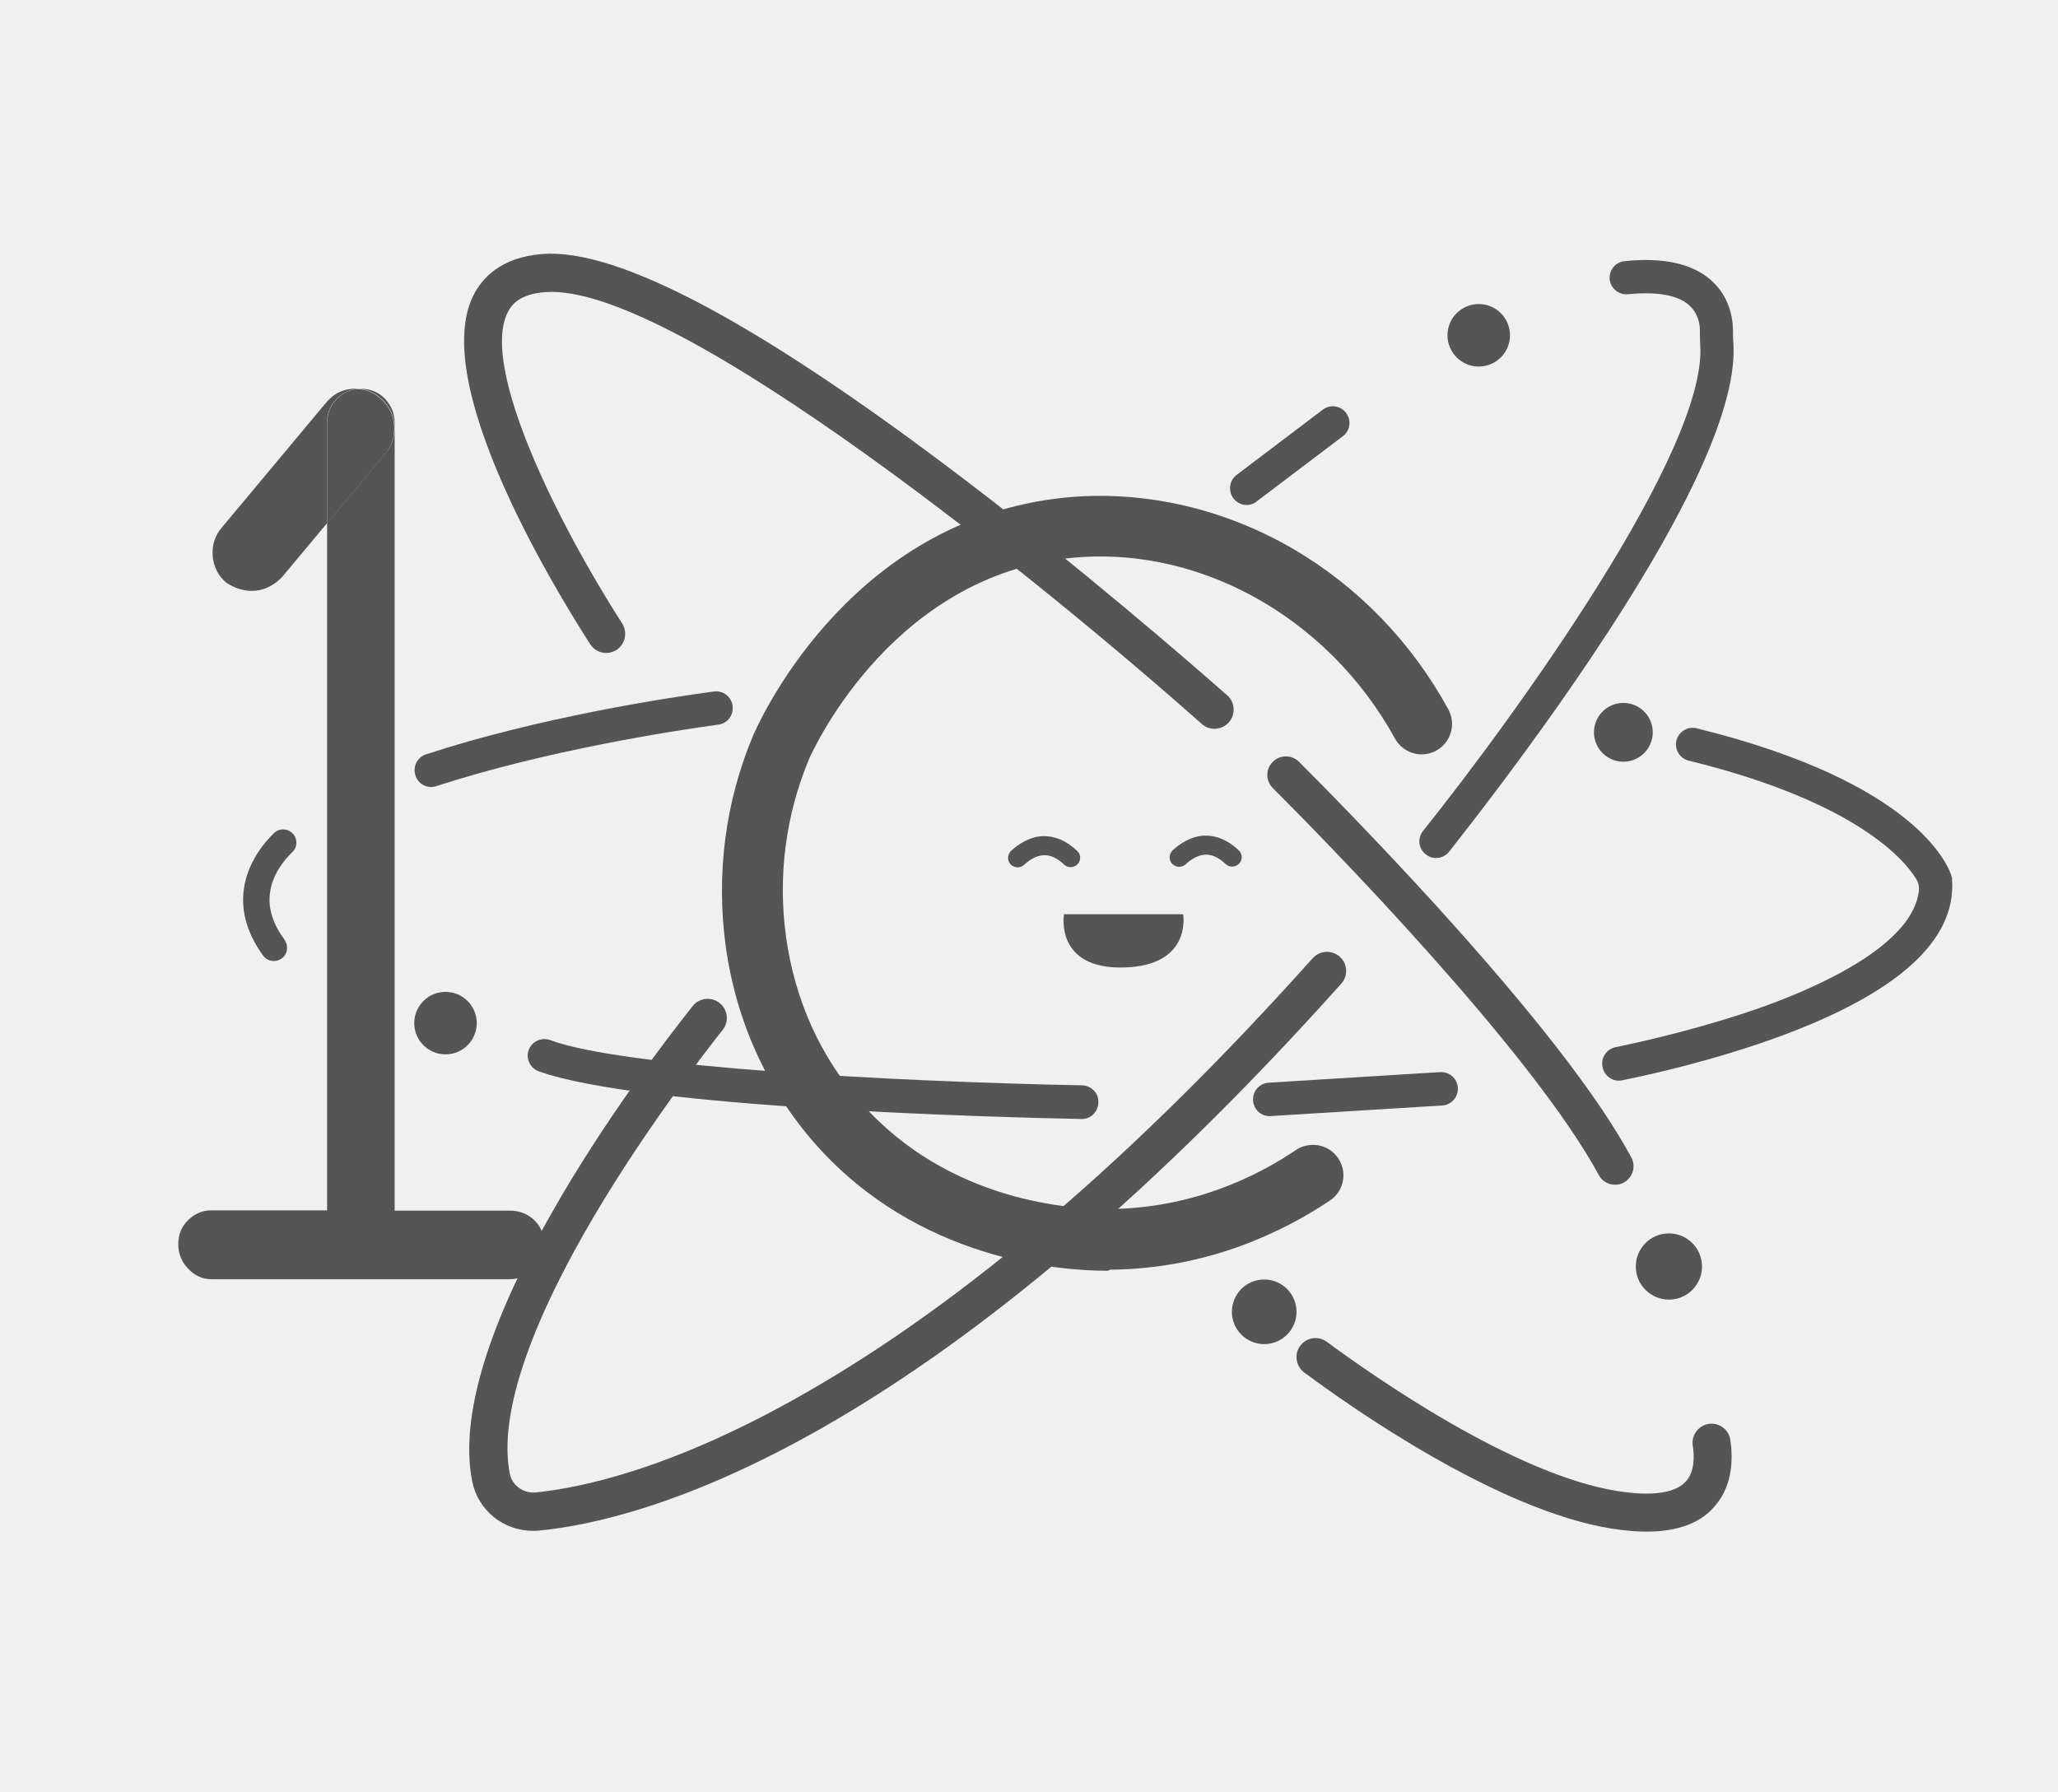
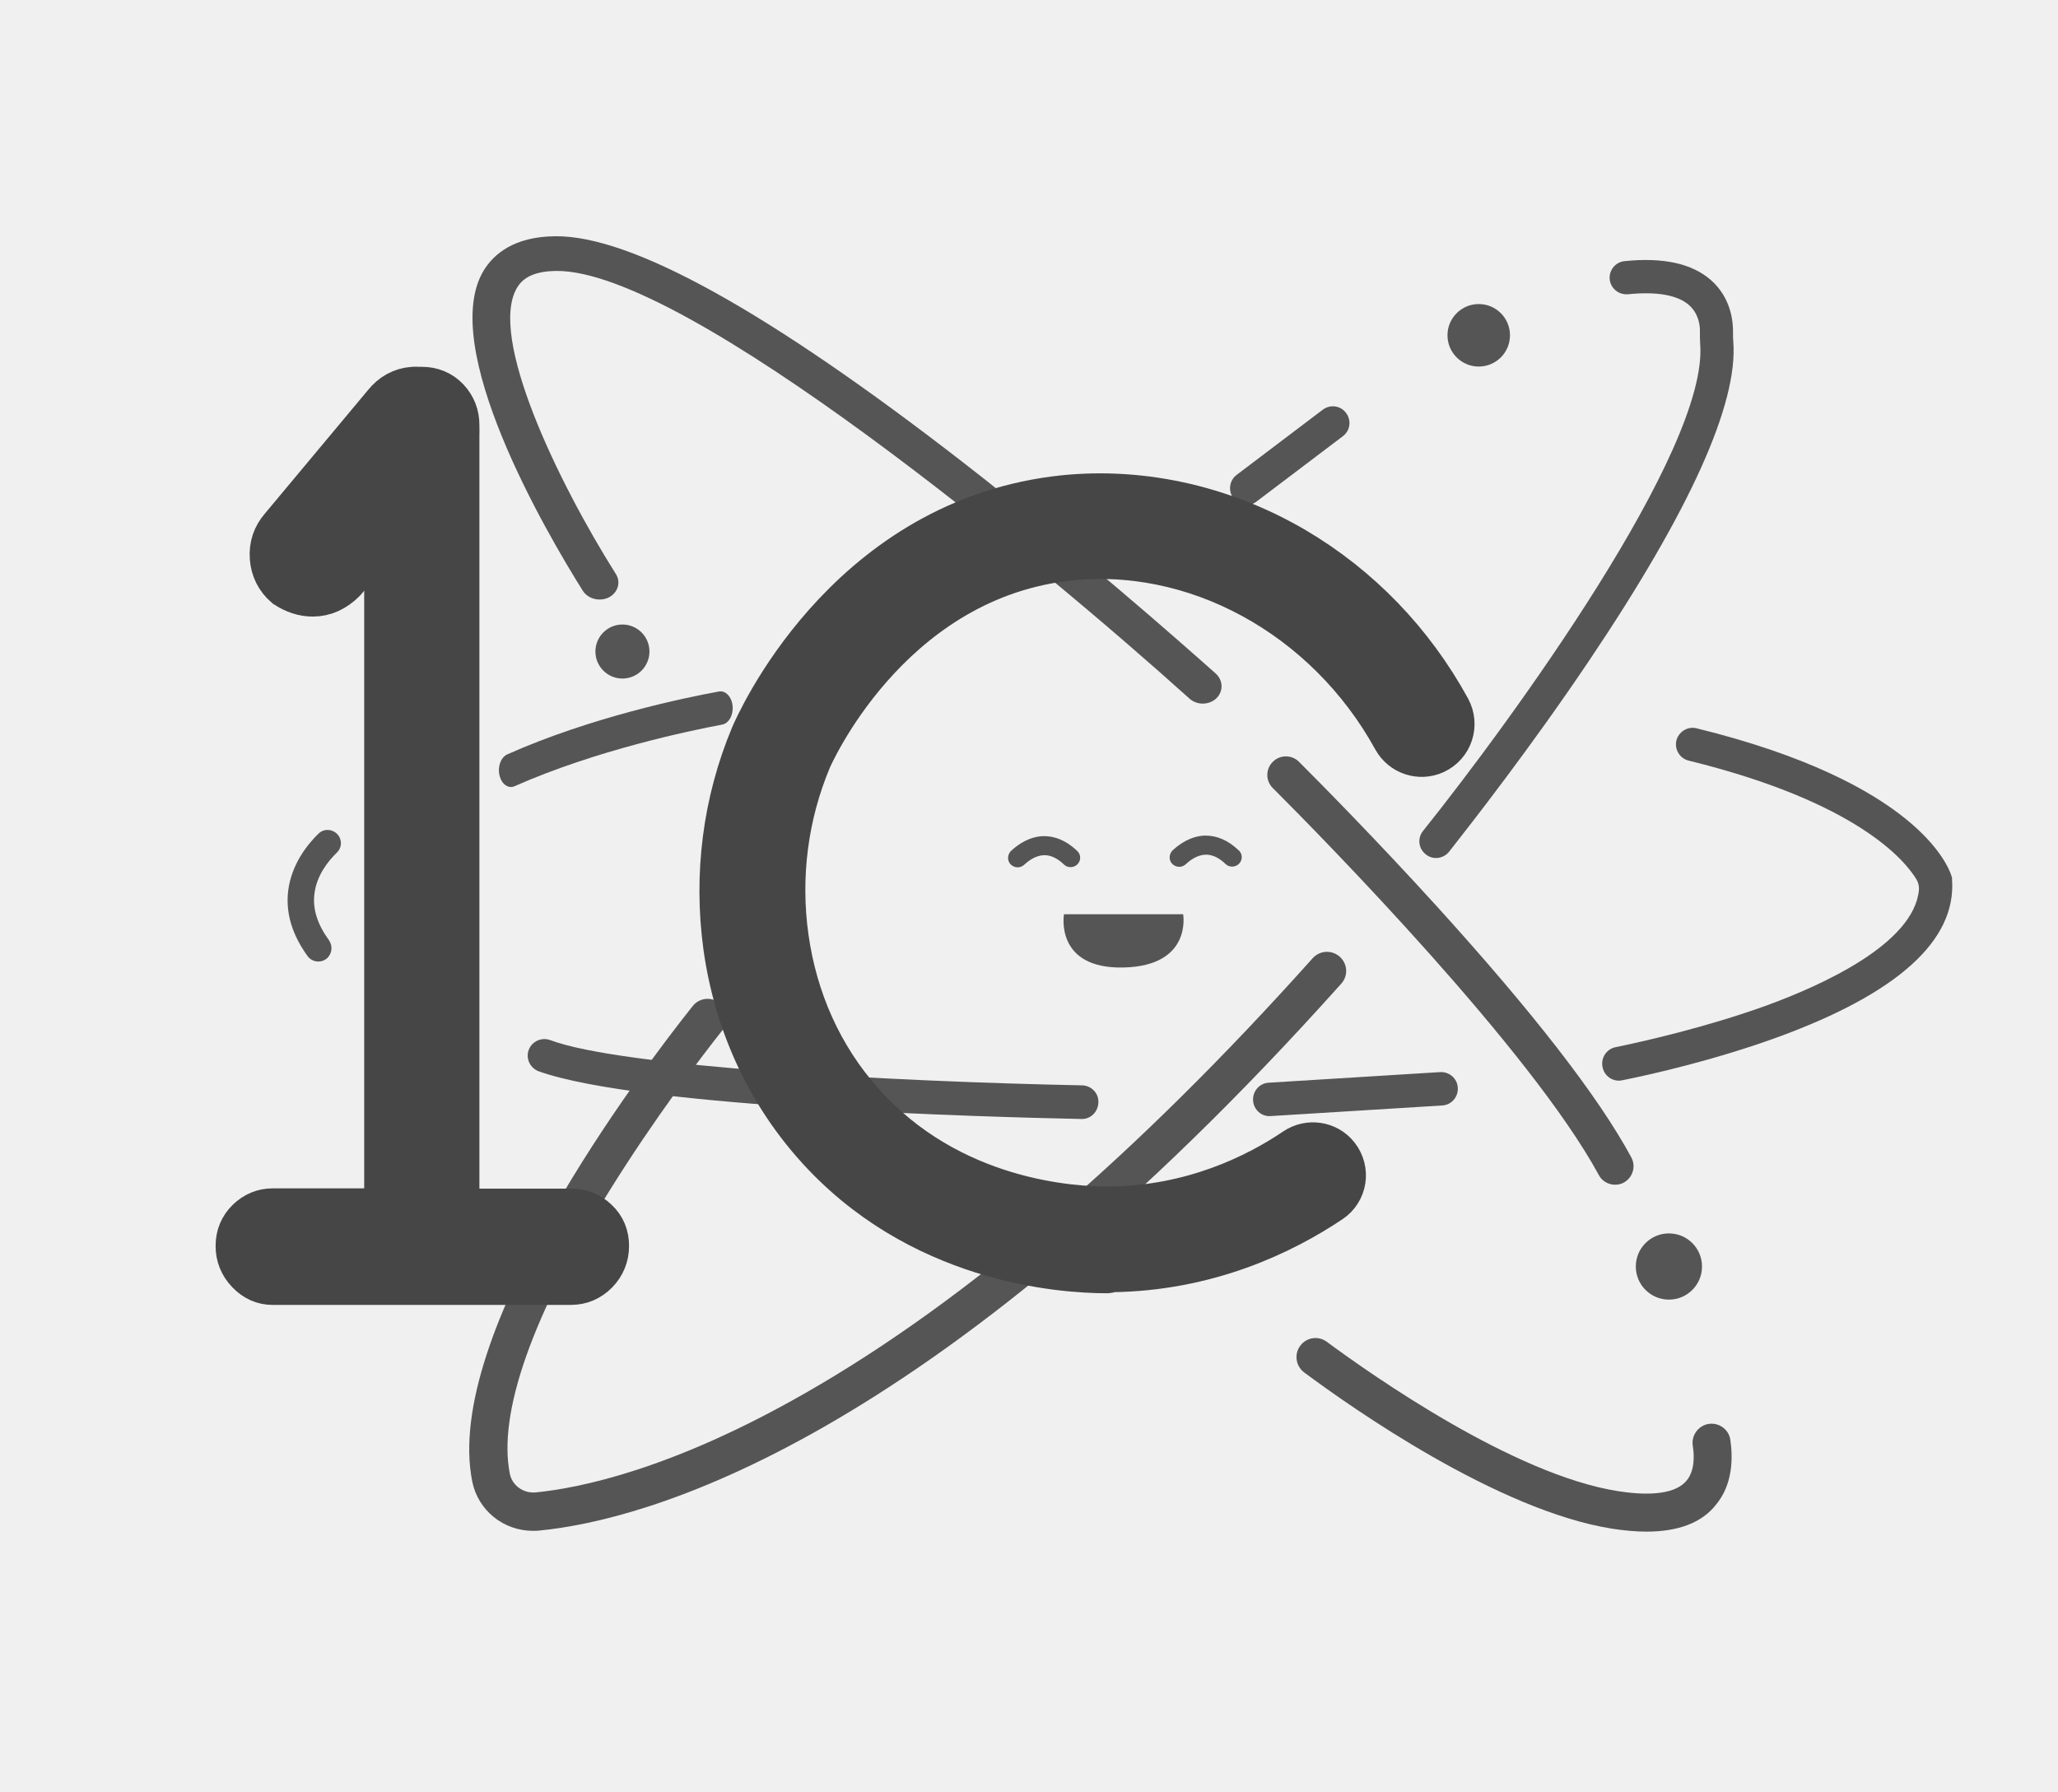
<svg xmlns="http://www.w3.org/2000/svg" version="1.1" id="Capa_2" x="0px" y="0px" viewBox="0 0 777 676.5" style="enable-background:new 0 0 777 676.5;" xml:space="preserve">
  <style type="text/css">
	.st0{fill:#555555;}
- 	.st1{fill:#FFFFFF;}
+ 	.st1{fill:#464646;stroke:#464646;stroke-width:18;stroke-miterlimit:10;}
+ 	.st2{fill:#464646;stroke:#464646;stroke-width:17;stroke-miterlimit:10;}
+ 	.st3{fill:#FFFFFF;}
</style>
-   <path class="st0" d="M463.9,272.8c-2.6,2.9-7.2,3.2-10.1,0.6c-57.3-50.9-199-166.8-247.9-163.1c-9.8,0.7-12.8,4.8-14.3,7.8  c-10.3,21.1,19.7,80.6,43.3,117.3c2.1,3.3,1.2,7.7-2,9.9l0,0c-3.4,2.3-7.9,1.3-10.1-2.1c-15-23.4-60.2-98.5-44.2-131.4  c3.2-6.6,10.4-14.7,26.2-15.9c28.6-2.2,81.9,26.3,158.5,84.5c45.3,34.4,85.8,69.6,100.1,82.2C466.3,265.2,466.6,269.8,463.9,272.8  L463.9,272.8z" />
+   <path class="st0" d="M459.1,263.8c-2.8,2.5-7.3,2.5-10.1-0.1c-54.6-49.2-190-161.9-239-161.4c-9.8,0.1-13.1,3.6-14.7,6.2  c-11.3,18.4,15.5,73.8,37.2,108.2c2,3.1,0.8,7-2.5,8.8l0,0c-3.5,1.8-8,0.7-10-2.5c-13.8-22-54.9-92.3-37.3-121  c3.6-5.8,11.1-12.7,27-12.8c28.7-0.3,80.4,28.4,153.8,85.3c43.4,33.7,82,67.8,95.6,79.9C461.9,257.1,461.9,261.2,459.1,263.8  L459.1,263.8z" />
  <path class="st0" d="M621.6,578.3c-4,0-8.3-0.4-12.9-1.1c-43.1-6.8-98.3-45.6-116.3-59c-3.2-2.4-3.9-7-1.4-10.2l0,0  c2.4-3.1,6.8-3.7,9.9-1.4c17.2,12.7,70.5,50.2,109.9,56.4c13.2,2.1,22.2,0.7,26-4c2.9-3.5,3-8.9,2.3-13.2c-0.5-3.4,1.5-6.6,4.6-7.8  l0,0c4.3-1.6,9,1.2,9.6,5.7c1,6.9,0.9,16.8-5.4,24.4C642.6,574.9,633.7,578.3,621.6,578.3z" />
  <path class="st0" d="M201.2,578c-11.1,0-20.7-7.7-22.9-18.6c-11.2-55.9,63.3-154.5,83.2-179.5c2.5-3.2,7.1-3.7,10.3-1.1l0,0  c3,2.5,3.5,6.9,1.1,10c-8.1,10.2-25.9,33.6-42.8,60.8c-29.2,47.1-42.2,84.1-37.6,106.9c0.9,4.4,5.1,7.4,9.7,7  c16.4-1.6,51.4-8.6,102-37.6c60.7-34.7,125-89.9,191.4-164.1c2.7-3,7.2-3.2,10.2-0.6l0,0c3,2.7,3.3,7.2,0.6,10.2  C349.9,546.3,242.7,574.1,203.6,577.9C202.8,578,202,578,201.2,578z" />
  <path class="st0" d="M605,402.7L605,402.7c-0.6-3.4,1.6-6.6,4.9-7.3c10.7-2.2,34.2-7.5,57.2-15.8c21-7.7,55.5-23.3,57.4-43.6  c0.1-1.4-0.2-2.7-0.9-3.9c-4.2-7-22.1-29.2-86-44.9c-3.4-0.8-5.4-4.2-4.7-7.5v0c0.8-3.4,4.3-5.6,7.7-4.7  c83.4,20.5,95.1,52.2,96.2,55.8l0.2,0.7l0,0.7c1.6,22.9-20.6,42.9-65.8,59.4c-23.9,8.7-47.8,14.1-58.8,16.3  C609,408.6,605.6,406.3,605,402.7z" />
  <path class="st0" d="M408.3,422.5c-34.1-0.7-166.3-4.2-204.9-18c-3.8-1.4-5.4-6-3.1-9.4h0c1.6-2.4,4.7-3.4,7.4-2.4  c27,10.2,130.3,15.7,200.9,17.1c3.4,0.1,6.2,2.9,6.1,6.3l0,0.1C414.6,419.9,411.7,422.6,408.3,422.5z" />
-   <path class="st0" d="M276.6,266.6L276.6,266.6c-0.4-3.5-3.6-6-7.1-5.5c-17.3,2.3-65.8,9.7-108.6,23.7c-3.5,1.1-5.3,5-3.9,8.4l0,0  c1.2,3.1,4.6,4.7,7.8,3.6c41.5-13.5,89.6-20.9,106.4-23.2C274.6,273.2,277,270.1,276.6,266.6z" />
+   <path class="st0" d="M276.6,266.6L276.6,266.6c-0.3-3.5-2.7-6-5.2-5.5c-12.7,2.3-48.4,9.7-79.8,23.7c-2.6,1.1-3.9,5-2.9,8.4l0,0  c0.9,3.1,3.4,4.7,5.7,3.6c30.5-13.5,65.9-20.9,78.2-23.2C275.1,273.2,276.9,270.1,276.6,266.6z" />
  <path class="st0" d="M473.1,415.5L473.1,415.5c-0.2-3.5,2.4-6.5,5.9-6.7l64.7-4c3.5-0.2,6.5,2.4,6.7,5.9l0,0  c0.2,3.5-2.4,6.5-5.9,6.7l-64.7,4C476.3,421.7,473.3,419,473.1,415.5z" />
  <path class="st0" d="M538.2,322.5L538.2,322.5c-2.7-2.2-3.1-6.1-0.9-8.8c33.6-42,107.8-144,104.6-183.8c-0.1-1.4-0.1-2.9-0.1-4.5  c0.1-2.4-0.4-6.9-4.1-10.2c-4.3-3.8-12.2-5.2-23-4.1c-3.3,0.3-6.3-1.9-6.9-5.2l0,0c-0.6-3.6,2-7,5.6-7.3c14.5-1.5,25.4,0.9,32.5,7.1  c7.9,6.9,8.5,16.3,8.4,20.1c0,1.2,0,2.2,0.1,3.1c1.9,23.5-16.4,64-54.4,120.5c-21.7,32.3-44.1,61-52.9,72.2  C544.9,324.3,540.9,324.8,538.2,322.5z" />
  <path class="st0" d="M465.7,188.2L465.7,188.2c-2.1-2.8-1.6-6.8,1.2-8.9l32.5-24.6c2.8-2.1,6.7-1.6,8.8,1.2l0,0  c2.1,2.8,1.6,6.7-1.2,8.8l-32.5,24.6C471.8,191.5,467.9,191,465.7,188.2z" />
-   <circle class="st0" cx="477.3" cy="495.3" r="12.2" />
-   <circle class="st0" cx="168.2" cy="386.3" r="11.8" />
-   <circle class="st0" cx="612.9" cy="276.5" r="11.1" />
  <circle class="st0" cx="558.3" cy="126.6" r="11.8" />
  <path class="st0" d="M406.5,326.6c-1.4,1.1-3.4,1.1-4.7-0.1c-2.6-2.5-5.2-3.7-7.7-3.6c-3,0.1-5.7,2-7.4,3.6  c-1.3,1.2-3.2,1.3-4.6,0.3l0,0c-1.9-1.3-2-4-0.3-5.6c2.6-2.4,6.8-5.3,12-5.5c4.5-0.1,8.8,1.7,12.8,5.5  C408.3,322.7,408.2,325.2,406.5,326.6L406.5,326.6z" />
  <path class="st0" d="M467.5,326.4c-1.4,1.1-3.4,1.1-4.7-0.1c-2.6-2.5-5.2-3.7-7.7-3.6c-3,0.1-5.7,2-7.4,3.6  c-1.3,1.2-3.2,1.3-4.6,0.3l0,0c-1.9-1.3-2-4-0.3-5.6c2.6-2.4,6.8-5.3,12-5.5c4.5-0.1,8.8,1.7,12.8,5.5  C469.3,322.4,469.2,325,467.5,326.4L467.5,326.4z" />
  <path class="st0" d="M446.7,345.2h-45c0,0-3.6,20.7,22.5,20.1C450.2,364.7,446.7,345.2,446.7,345.2z" />
  <g>
-     <path class="st0" d="M127.1,150.6c2.2-2.3,4.9-3.5,8.1-3.8c-0.7,0-1.5-0.1-2.2,0c-4.1,0.3-7.5,2.2-10.2,5.6l-38.9,46.6   c-2.7,3.1-3.9,6.7-3.6,10.8c0.3,4.1,2,7.5,5.1,10.2c3.1,2,6.3,3.1,9.7,3.1c4.1,0,7.9-1.7,11.3-5.1l17.1-20.5v-37.7   C123.4,156.2,124.6,153.2,127.1,150.6z" />
-     <path class="st0" d="M201.7,460.7c-2.5-2.4-5.6-3.6-9.1-3.6H149V159.8c0-3.6-1.2-6.6-3.6-9.2c-2.4-2.5-5.5-3.8-9.1-3.8   c-0.4,0-0.7,0-1,0c3.2,0.2,6,1.4,8.5,3.6c3.1,2.7,4.8,6.1,5.1,10.2c0.3,4.1-0.9,7.7-3.6,10.8l-21.8,26.1v259.5H79.8   c-3.3,0-6.2,1.2-8.7,3.6c-2.5,2.4-3.8,5.5-3.8,9.1c0,3.7,1.3,6.8,3.8,9.4c2.5,2.6,5.4,3.9,8.7,3.9h112.6c3.6,0,6.6-1.3,9.2-3.9   c2.5-2.6,3.8-5.7,3.8-9.4C205.5,466.2,204.2,463.1,201.7,460.7z" />
-     <path class="st0" d="M148.8,160.7c-0.3-4.1-2-7.5-5.1-10.2c-2.5-2.2-5.3-3.4-8.5-3.6c-3.2,0.2-5.9,1.5-8.1,3.8   c-2.4,2.5-3.6,5.6-3.6,9.2v37.7l21.8-26.1C147.9,168.4,149.1,164.8,148.8,160.7z" />
+     <path class="st1" d="M150.1,151.3c2.2-2.3,4.9-3.5,8.1-3.8c-0.7,0-1.5-0.1-2.2,0c-4.1,0.3-7.5,2.2-10.2,5.6l-38.9,46.6   c-2.7,3.1-3.9,6.7-3.6,10.8c0.3,4.1,2,7.5,5.1,10.2c3.1,2,6.3,3.1,9.7,3.1c4.1,0,7.9-1.7,11.3-5.1l17.1-20.5v-37.7   C146.5,156.9,147.7,153.8,150.1,151.3z" />
+     <path class="st1" d="M224.7,461.4c-2.5-2.4-5.6-3.6-9.1-3.6H172V160.5c0-3.6-1.2-6.6-3.6-9.2c-2.4-2.5-5.5-3.8-9.1-3.8   c-0.4,0-0.7,0-1,0c3.2,0.2,6,1.4,8.5,3.6c3.1,2.7,4.8,6.1,5.1,10.2c0.3,4.1-0.9,7.7-3.6,10.8l-21.8,26.1v259.5h-43.6   c-3.3,0-6.2,1.2-8.7,3.6c-2.5,2.4-3.8,5.5-3.8,9.1c0,3.7,1.3,6.8,3.8,9.4c2.5,2.6,5.4,3.9,8.7,3.9h112.6c3.6,0,6.6-1.3,9.2-3.9   c2.5-2.6,3.8-5.7,3.8-9.4C228.5,466.9,227.3,463.8,224.7,461.4z" />
+     <path class="st1" d="M171.9,161.4c-0.3-4.1-2-7.5-5.1-10.2c-2.5-2.2-5.3-3.4-8.5-3.6c-3.2,0.2-5.9,1.5-8.1,3.8   c-2.4,2.5-3.6,5.6-3.6,9.2v37.7l21.8-26.1C171,169.1,172.2,165.5,171.9,161.4z" />
  </g>
-   <path class="st0" d="M417.8,479.8c-17.4,0-71.2-3.9-110-47.9c-18.2-20.6-29.9-46.4-33.8-74.6c-3.7-27-0.2-54.5,10.3-79.5  c1.4-3.2,34.2-79.2,114.1-89.5c30.5-3.9,62.4,2.9,90.1,19.1c24.5,14.4,44.5,35.2,58.3,60.4c3.2,5.9,0.8,13.2-5.3,16l0,0  c-5.5,2.5-11.9,0.3-14.8-4.9c-25.6-46.6-75.8-74.2-125.3-67.9c-67,8.6-95.6,74.9-95.9,75.5c-8.9,21.2-11.9,44.5-8.7,67.4  c3.3,23.7,13,45.3,28.3,62.5c33.4,37.8,80.2,40.2,93.8,40.1c31.2-0.3,55.5-12.2,70.4-22.3c5-3.3,11.7-2.3,15.4,2.4l0,0  c4.2,5.3,3,13-2.6,16.7c-17.6,11.8-46.2,25.8-83,26.1C418.6,479.8,418.2,479.8,417.8,479.8z" />
+   <path class="st2" d="M417.8,479.8c-17.4,0-71.2-3.9-110-47.9c-18.2-20.6-29.9-46.4-33.8-74.6c-3.7-27-0.2-54.5,10.3-79.5  c1.4-3.2,34.2-79.2,114.1-89.5c30.5-3.9,62.4,2.9,90.1,19.1c24.5,14.4,44.5,35.2,58.3,60.4c3.2,5.9,0.8,13.2-5.3,16l0,0  c-5.5,2.5-11.9,0.3-14.8-4.9c-25.6-46.6-75.8-74.2-125.3-67.9c-67,8.6-95.6,74.9-95.9,75.5c-8.9,21.2-11.9,44.5-8.7,67.4  c3.3,23.7,13,45.3,28.3,62.5c33.4,37.8,80.2,40.2,93.8,40.1c31.2-0.3,55.5-12.2,70.4-22.3c5-3.3,11.7-2.3,15.4,2.4l0,0  c4.2,5.3,3,13-2.6,16.7c-17.6,11.8-46.2,25.8-83,26.1C418.6,479.8,418.2,479.8,417.8,479.8z" />
  <circle class="st0" cx="630.1" cy="478.2" r="12.5" />
-   <path class="st0" d="M106.7,361.6c-2.2,1.9-5.5,1.6-7.3-0.7c-5.9-8.1-8.4-16.4-7.4-24.7c1.2-9.9,7.1-17.4,11.4-21.6  c2.2-2.2,5.8-1.8,7.6,0.7l2.6,3.7l-2.9-4.1l0.3,0.4c1.4,2,1.2,4.7-0.6,6.4c-3.2,3.1-7.7,8.6-8.5,15.7c-0.7,5.7,1.2,11.5,5.5,17.4  C108.9,357,108.7,359.9,106.7,361.6L106.7,361.6z" />
+   <path class="st0" d="M123.5,361.8c-2.2,1.9-5.5,1.6-7.3-0.7c-5.9-8.1-8.4-16.4-7.4-24.7c1.2-9.9,7.1-17.4,11.4-21.6  c2.2-2.2,5.8-1.8,7.6,0.7l2.6,3.7l-2.9-4.1l0.3,0.4c1.4,2,1.2,4.7-0.6,6.4c-3.2,3.1-7.7,8.6-8.5,15.7c-0.7,5.7,1.2,11.5,5.5,17.4  C125.7,357.2,125.4,360,123.5,361.8L123.5,361.8z" />
  <path class="st0" d="M603.6,443.6C578,396.5,500.7,317.7,480.5,297.5c-2.7-2.7-2.7-7.1,0-9.8l0,0c2.7-2.8,7.2-2.8,9.9-0.1  c9.2,9.2,29.7,30,51.8,54.3c36.5,40.2,61.3,72.1,73.7,95.1c1.9,3.5,0.5,7.9-3.2,9.7v0C609.4,448.2,605.3,446.9,603.6,443.6z" />
+   <path class="st3" d="M1243.9,280.8c-2.6,2.9-7.2,3.2-10.1,0.6c-57.3-50.9-199-166.8-247.9-163.1c-9.8,0.7-12.8,4.8-14.3,7.8  c-10.3,21.1,19.7,80.6,43.3,117.3c2.1,3.3,1.2,7.7-2,9.9l0,0c-3.4,2.3-7.9,1.3-10.1-2.1c-15-23.4-60.2-98.5-44.2-131.4  c3.2-6.6,10.4-14.7,26.2-15.9c28.6-2.2,81.9,26.3,158.5,84.5c45.3,34.4,85.8,69.6,100.1,82.2  C1246.3,273.2,1246.6,277.8,1243.9,280.8L1243.9,280.8z" />
+   <path class="st3" d="M1401.6,586.3c-4,0-8.3-0.4-12.9-1.1c-43.1-6.8-98.3-45.6-116.3-59c-3.2-2.4-3.9-7-1.4-10.2l0,0  c2.4-3.1,6.8-3.7,9.9-1.4c17.2,12.7,70.5,50.2,109.9,56.4c13.2,2.1,22.2,0.7,26-4c2.9-3.5,3-8.9,2.3-13.2c-0.5-3.4,1.5-6.6,4.6-7.8  l0,0c4.3-1.6,9,1.2,9.6,5.7c1,6.9,0.9,16.8-5.4,24.4C1422.6,582.9,1413.7,586.3,1401.6,586.3z" />
+   <path class="st3" d="M981.2,586c-11.1,0-20.7-7.7-22.9-18.6c-11.2-55.9,63.3-154.5,83.2-179.5c2.5-3.2,7.1-3.7,10.3-1.1l0,0  c3,2.5,3.5,6.9,1.1,10c-8.1,10.2-25.9,33.6-42.8,60.8c-29.2,47.1-42.2,84.1-37.6,106.9c0.9,4.4,5.1,7.4,9.7,7  c16.4-1.6,51.4-8.6,102-37.6c60.7-34.7,125-89.9,191.4-164.1c2.7-3,7.2-3.2,10.2-0.6l0,0c3,2.7,3.3,7.2,0.6,10.2  c-156.6,174.9-263.8,202.7-302.9,206.5C982.8,586,982,586,981.2,586z" />
+   <path class="st3" d="M1385,410.7L1385,410.7c-0.6-3.4,1.6-6.6,4.9-7.3c10.7-2.2,34.2-7.5,57.2-15.8c21-7.7,55.5-23.3,57.4-43.6  c0.1-1.4-0.2-2.7-0.9-3.9c-4.2-7-22.1-29.2-86-44.9c-3.4-0.8-5.4-4.2-4.7-7.5v0c0.8-3.4,4.3-5.6,7.7-4.7  c83.4,20.5,95.1,52.2,96.2,55.8l0.2,0.7l0,0.7c1.6,22.9-20.6,42.9-65.8,59.4c-23.9,8.7-47.8,14.1-58.8,16.3  C1389,416.6,1385.6,414.3,1385,410.7z" />
+   <path class="st3" d="M1188.3,430.5c-34.1-0.7-166.3-4.2-204.9-18c-3.8-1.4-5.4-6-3.1-9.4l0,0c1.6-2.4,4.7-3.4,7.4-2.4  c27,10.2,130.3,15.7,200.9,17.1c3.4,0.1,6.2,2.9,6.1,6.3l0,0.1C1194.6,427.9,1191.7,430.6,1188.3,430.5z" />
+   <path class="st3" d="M1056.6,274.6L1056.6,274.6c-0.4-3.5-3.6-6-7.1-5.5c-17.3,2.3-65.8,9.7-108.6,23.7c-3.5,1.1-5.3,5-3.9,8.4l0,0  c1.2,3.1,4.6,4.7,7.8,3.6c41.5-13.5,89.6-20.9,106.4-23.2C1054.6,281.2,1057,278.1,1056.6,274.6z" />
+   <path class="st3" d="M1253.1,423.5L1253.1,423.5c-0.2-3.5,2.4-6.5,5.9-6.7l64.7-4c3.5-0.2,6.5,2.4,6.7,5.9l0,0  c0.2,3.5-2.4,6.5-5.9,6.7l-64.7,4C1256.3,429.7,1253.3,427,1253.1,423.5z" />
+   <path class="st3" d="M1318.2,330.5L1318.2,330.5c-2.7-2.2-3.1-6.1-0.9-8.8c33.6-42,107.8-144,104.6-183.8c-0.1-1.4-0.1-2.9-0.1-4.5  c0.1-2.4-0.4-6.9-4.1-10.2c-4.3-3.8-12.2-5.2-23-4.1c-3.3,0.3-6.3-1.9-6.9-5.2l0,0c-0.6-3.6,2-7,5.6-7.3c14.5-1.5,25.4,0.9,32.5,7.1  c7.9,6.9,8.5,16.3,8.4,20.1c0,1.2,0,2.2,0.1,3.1c1.9,23.5-16.4,64-54.4,120.5c-21.7,32.3-44.1,61-52.9,72.2  C1324.9,332.3,1320.9,332.8,1318.2,330.5z" />
+   <path class="st3" d="M1245.7,196.2L1245.7,196.2c-2.1-2.8-1.6-6.8,1.2-8.9l32.5-24.6c2.8-2.1,6.7-1.6,8.8,1.2l0,0  c2.1,2.8,1.6,6.7-1.2,8.8l-32.5,24.6C1251.8,199.5,1247.9,199,1245.7,196.2z" />
+   <circle class="st3" cx="1257.3" cy="503.3" r="12.2" />
+   <circle class="st3" cx="948.2" cy="394.3" r="11.8" />
+   <circle class="st3" cx="1392.9" cy="284.5" r="11.1" />
+   <circle class="st3" cx="1338.3" cy="134.6" r="11.8" />
+   <path class="st3" d="M1186.5,334.6c-1.4,1.1-3.4,1.1-4.7-0.1c-2.6-2.5-5.2-3.7-7.7-3.6c-3,0.1-5.7,2-7.4,3.6  c-1.3,1.2-3.2,1.3-4.6,0.3l0,0c-1.9-1.3-2-4-0.3-5.6c2.6-2.4,6.8-5.3,12-5.5c4.5-0.1,8.8,1.7,12.8,5.5  C1188.3,330.7,1188.2,333.2,1186.5,334.6L1186.5,334.6z" />
+   <path class="st3" d="M1247.5,334.4c-1.4,1.1-3.4,1.1-4.7-0.1c-2.6-2.5-5.2-3.7-7.7-3.6c-3,0.1-5.7,2-7.4,3.6  c-1.3,1.2-3.2,1.3-4.6,0.3l0,0c-1.9-1.3-2-4-0.3-5.6c2.6-2.4,6.8-5.3,12-5.5c4.5-0.1,8.8,1.7,12.8,5.5  C1249.3,330.4,1249.2,333,1247.5,334.4L1247.5,334.4z" />
+   <path class="st3" d="M1226.7,353.2h-45c0,0-3.6,20.7,22.5,20.1C1230.2,372.7,1226.7,353.2,1226.7,353.2z" />
+   <g>
+     <path class="st3" d="M907.1,158.6c2.2-2.3,4.9-3.5,8.1-3.8c-0.7,0-1.5-0.1-2.2,0c-4.1,0.3-7.5,2.2-10.2,5.6l-38.9,46.6   c-2.7,3.1-3.9,6.7-3.6,10.8c0.3,4.1,2,7.5,5.1,10.2c3.1,2,6.3,3.1,9.7,3.1c4.1,0,7.9-1.7,11.3-5.1l17.1-20.5v-37.7   C903.4,164.2,904.6,161.2,907.1,158.6z" />
+     <path class="st3" d="M981.7,468.7c-2.5-2.4-5.6-3.6-9.1-3.6H929V167.8c0-3.6-1.2-6.6-3.6-9.2c-2.4-2.5-5.5-3.8-9.1-3.8   c-0.4,0-0.7,0-1,0c3.2,0.2,6,1.4,8.5,3.6c3.1,2.7,4.8,6.1,5.1,10.2c0.3,4.1-0.9,7.7-3.6,10.8l-21.8,26.1v259.5h-43.6   c-3.3,0-6.2,1.2-8.7,3.6c-2.5,2.4-3.8,5.5-3.8,9.1c0,3.7,1.3,6.8,3.8,9.4c2.5,2.6,5.4,3.9,8.7,3.9h112.6c3.6,0,6.6-1.3,9.2-3.9   c2.5-2.6,3.8-5.7,3.8-9.4C985.5,474.2,984.2,471.1,981.7,468.7z" />
+     <path class="st3" d="M928.8,168.7c-0.3-4.1-2-7.5-5.1-10.2c-2.5-2.2-5.3-3.4-8.5-3.6c-3.2,0.2-5.9,1.5-8.1,3.8   c-2.4,2.5-3.6,5.6-3.6,9.2v37.7l21.8-26.1C927.9,176.4,929.1,172.8,928.8,168.7z" />
+   </g>
+   <path class="st3" d="M1197.8,487.8c-17.4,0-71.2-3.9-110-47.9c-18.2-20.6-29.9-46.4-33.8-74.6c-3.7-27-0.2-54.5,10.3-79.5  c1.4-3.2,34.2-79.2,114.1-89.5c30.5-3.9,62.4,2.9,90.1,19.1c24.5,14.4,44.5,35.2,58.3,60.4c3.2,5.9,0.8,13.2-5.3,16l0,0  c-5.5,2.5-11.9,0.3-14.8-4.9c-25.6-46.6-75.8-74.2-125.3-67.9c-67,8.6-95.6,74.9-95.9,75.5c-8.9,21.2-11.9,44.5-8.7,67.4  c3.3,23.7,13,45.3,28.3,62.5c33.4,37.8,80.2,40.2,93.8,40.1c31.2-0.3,55.5-12.2,70.4-22.3c5-3.3,11.7-2.3,15.4,2.4l0,0  c4.2,5.3,3,13-2.6,16.7c-17.6,11.8-46.2,25.8-83,26.1C1198.6,487.8,1198.2,487.8,1197.8,487.8z" />
+   <circle class="st3" cx="1410.1" cy="486.2" r="12.5" />
+   <path class="st3" d="M886.7,369.6c-2.2,1.9-5.5,1.6-7.3-0.7c-5.9-8.1-8.4-16.4-7.4-24.7c1.2-9.9,7.1-17.4,11.4-21.6  c2.2-2.2,5.8-1.8,7.6,0.7l2.6,3.7l-2.9-4.1l0.3,0.4c1.4,2,1.2,4.7-0.6,6.4c-3.2,3.1-7.7,8.6-8.5,15.7c-0.7,5.7,1.2,11.5,5.5,17.4  C888.9,365,888.7,367.9,886.7,369.6L886.7,369.6z" />
+   <path class="st3" d="M1383.6,451.6c-25.6-47.2-102.8-125.9-123.1-146.2c-2.7-2.7-2.7-7.1,0-9.8l0,0c2.7-2.8,7.2-2.8,9.9-0.1  c9.2,9.2,29.7,30,51.8,54.3c36.5,40.2,61.3,72.1,73.7,95.1c1.9,3.5,0.5,7.9-3.2,9.7v0C1389.4,456.2,1385.3,454.9,1383.6,451.6z" />
+   <circle class="st0" cx="235" cy="246" r="10.2" />
</svg>
